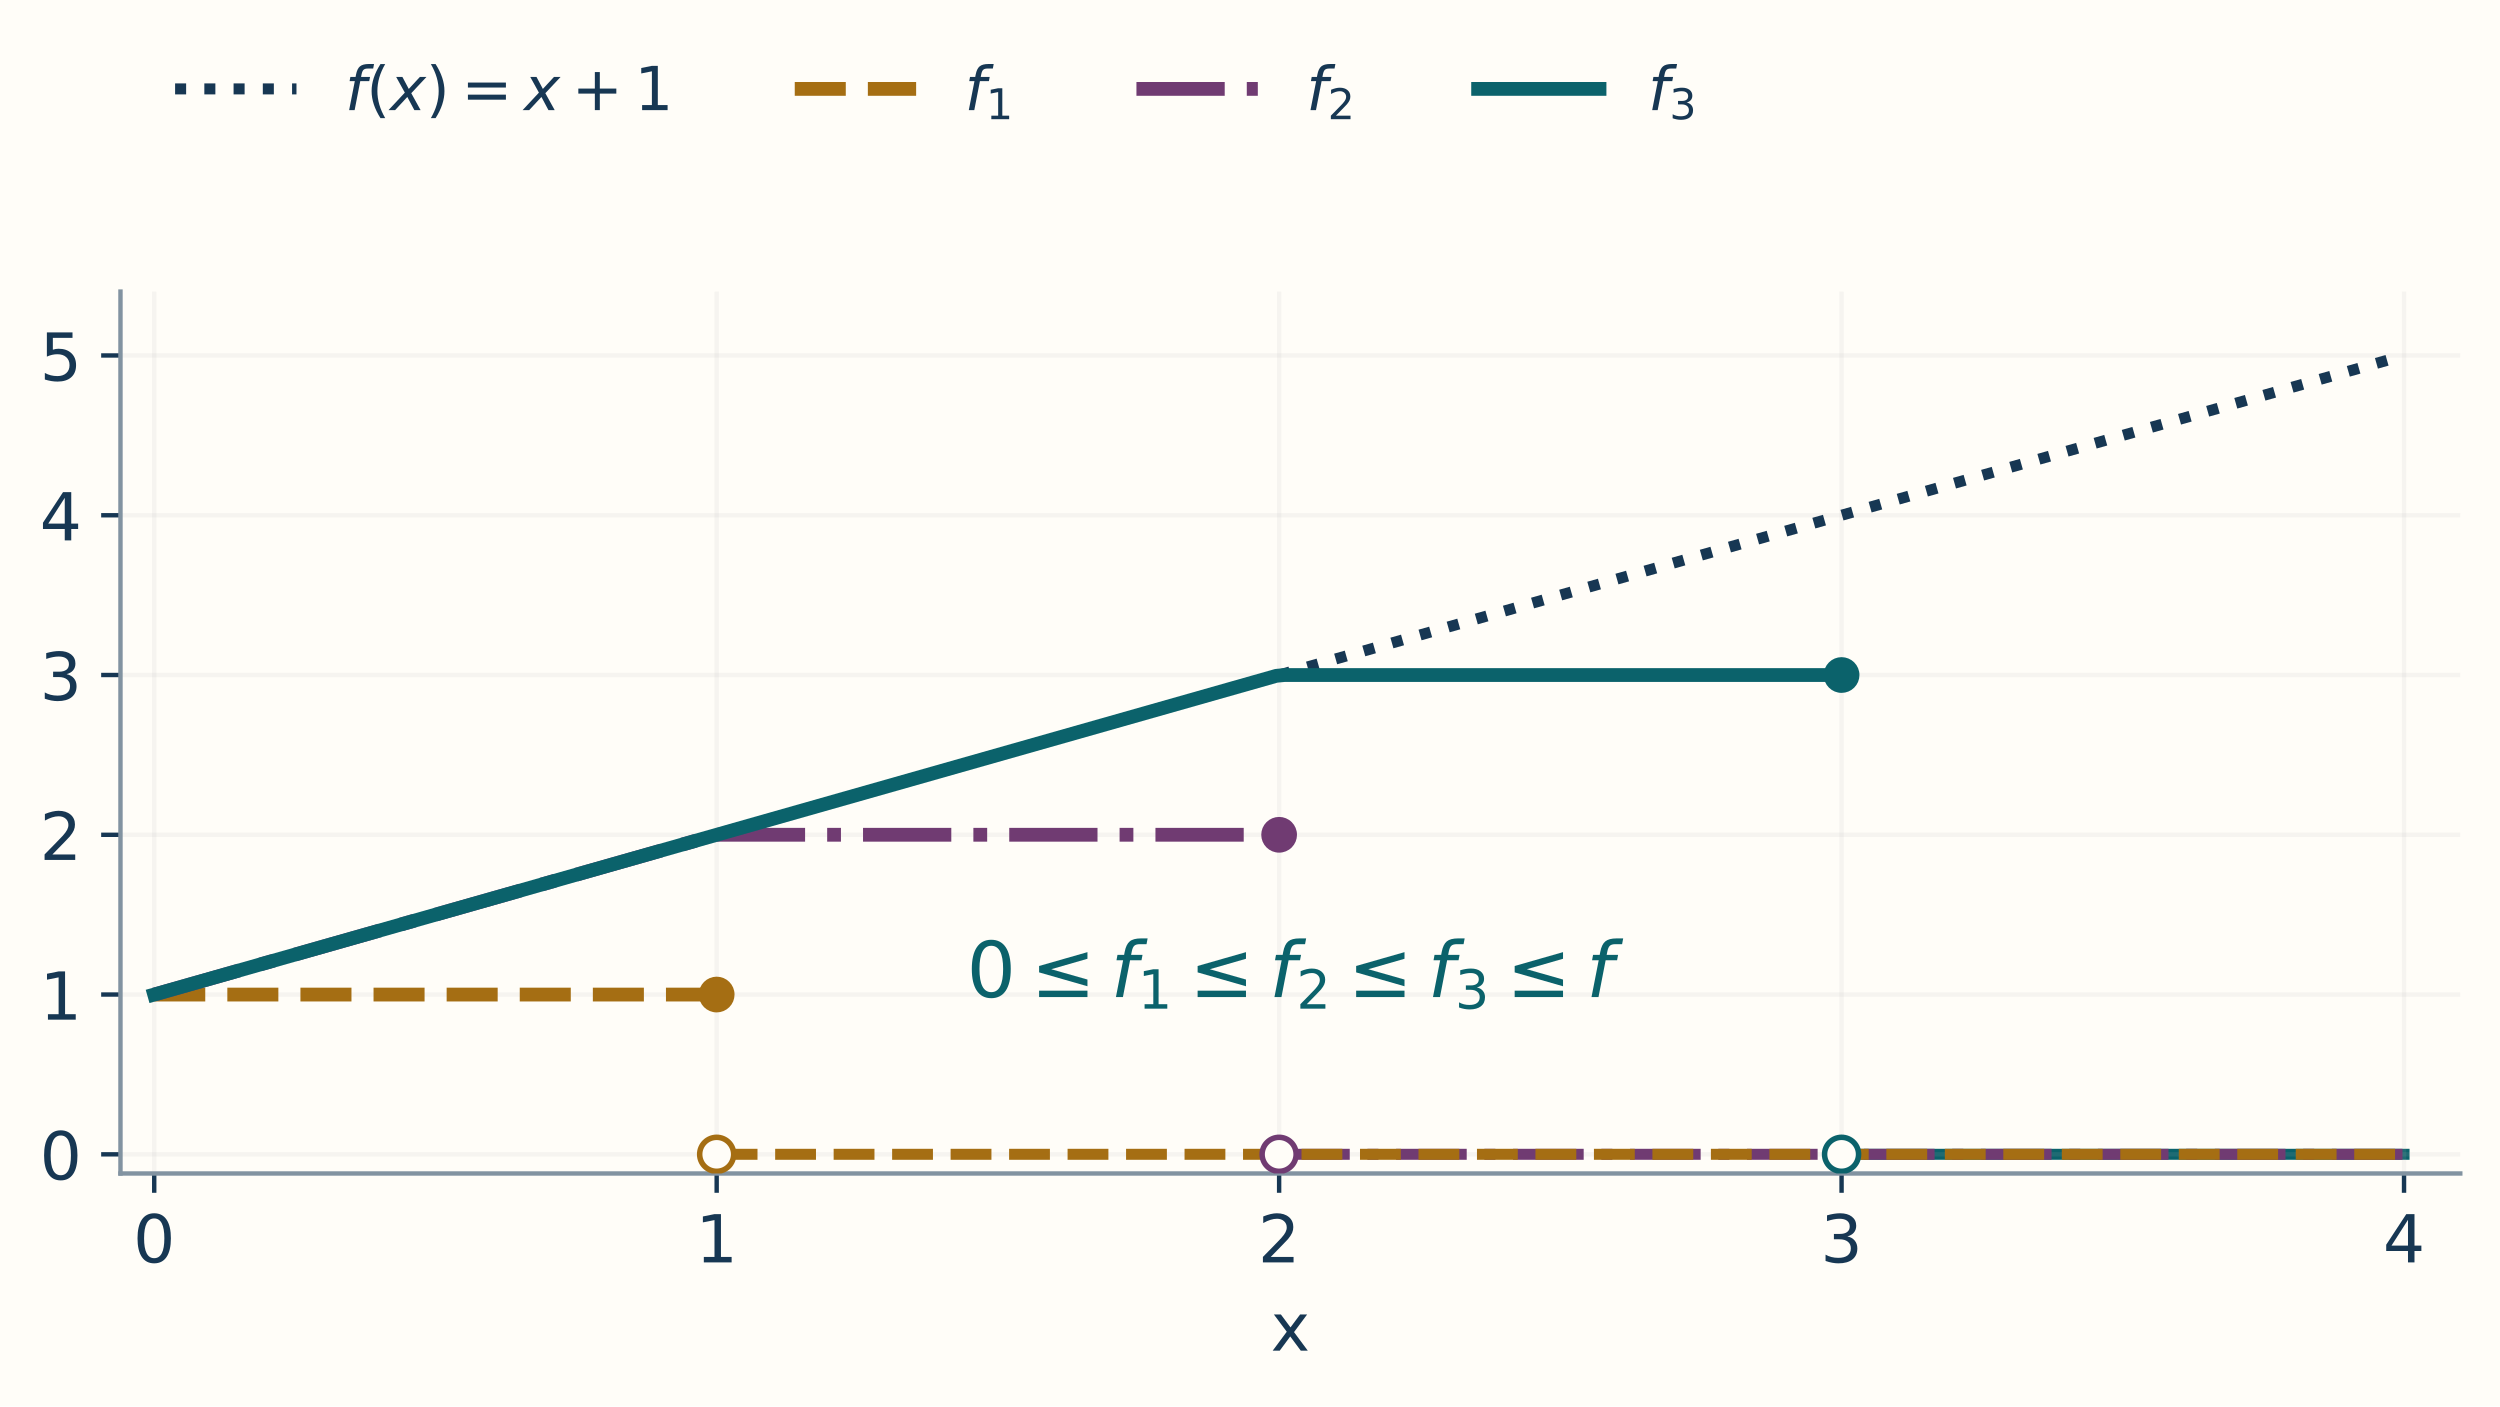
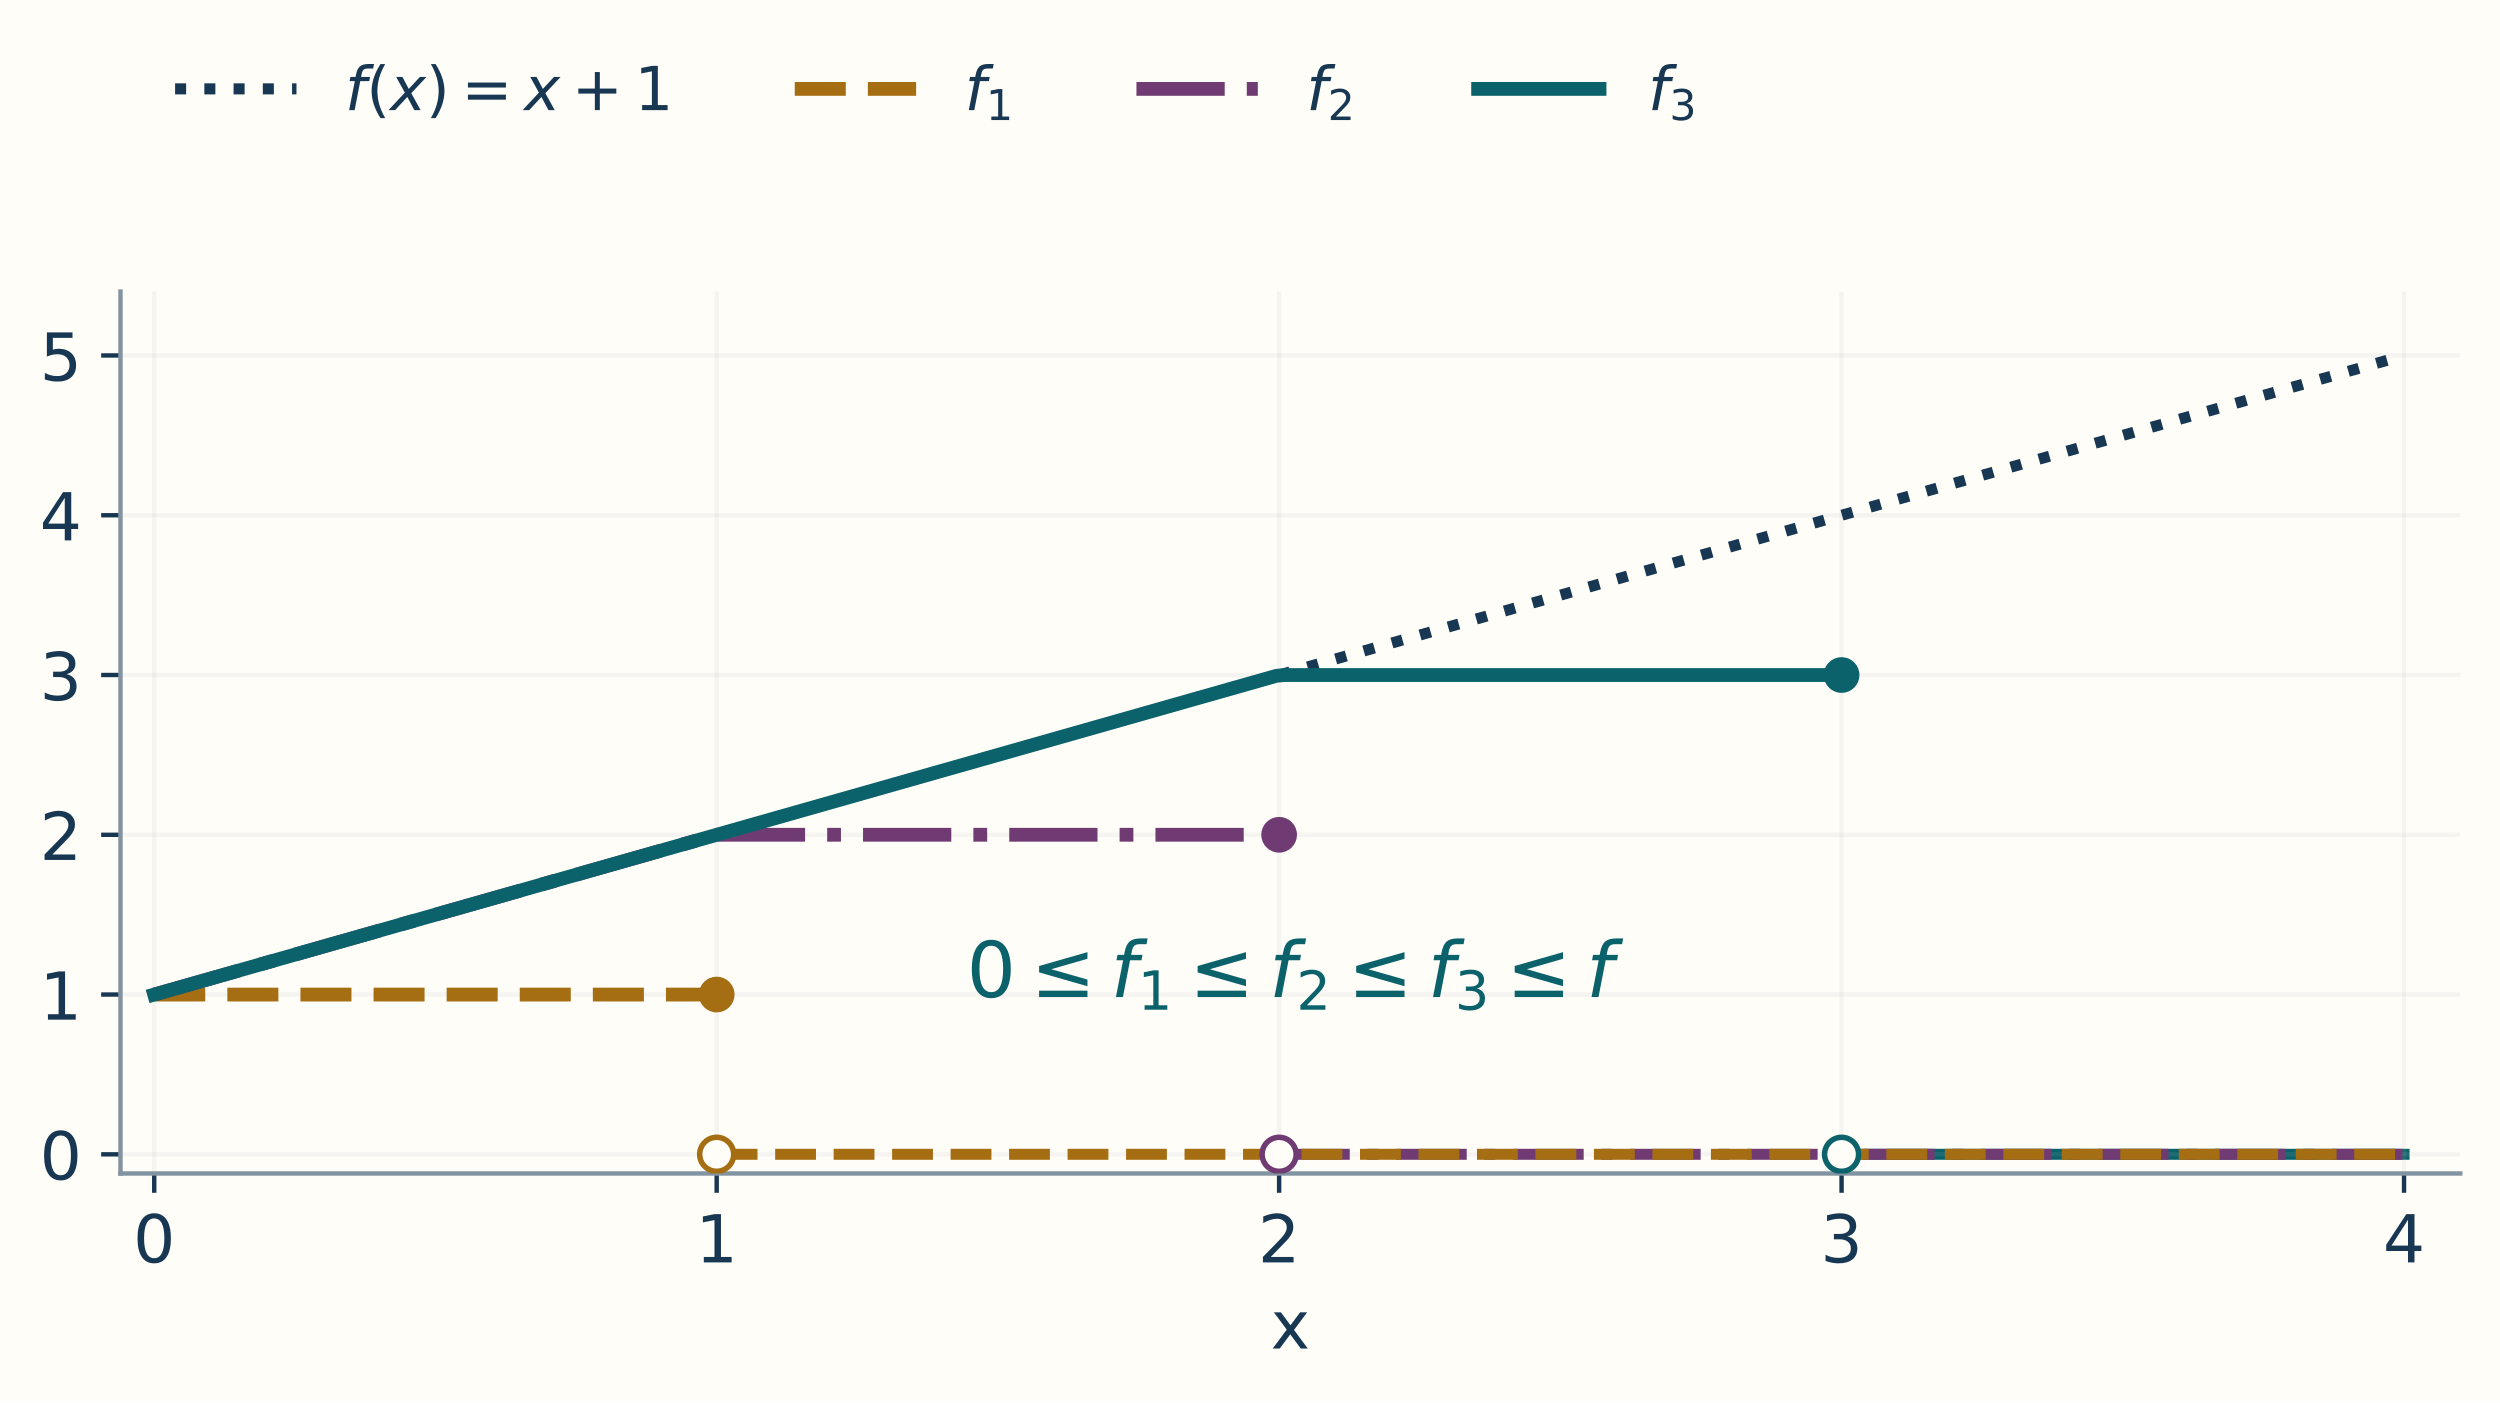
- <svg xmlns="http://www.w3.org/2000/svg" xmlns:xlink="http://www.w3.org/1999/xlink" width="453.115pt" height="254.889pt" viewBox="0 0 453.115 254.889" version="1.1">
+ <svg xmlns="http://www.w3.org/2000/svg" xmlns:xlink="http://www.w3.org/1999/xlink" height="254.116pt" version="1.1" viewBox="0 0 453.115 254.116" width="453.115pt">
  <defs>
-     <style type="text/css">*{stroke-linejoin: round; stroke-linecap: butt}</style>
+     <style type="text/css">*{stroke-linecap:butt;stroke-linejoin:round;}</style>
  </defs>
  <g id="figure_1">
    <g id="patch_1">
-       <path d="M 0 254.889  L 453.115 254.889  L 453.115 0  L 0 0  z " style="fill: #fffdf8" />
+       <path d="M 0 254.116  L 453.115 254.116  L 453.115 0  L 0 0  z " style="fill:#fffdf8;" />
    </g>
    <g id="axes_1">
      <g id="patch_2">
-         <path d="M 21.835 212.689  L 445.915 212.689  L 445.915 52.849  L 21.835 52.849  z " style="fill: #fffdf8" />
+         <path d="M 21.835 212.689  L 445.915 212.689  L 445.915 52.849  L 21.835 52.849  z " style="fill:#fffdf8;" />
      </g>
      <g id="line2d_1">
-         <path d="M 333.778 209.214  L 435.721 209.214  " clip-path="url(#p787992fc2f)" style="fill: none; stroke: #0b626b; stroke-width: 2; stroke-linecap: square" />
+         <path clip-path="url(#pbef653a0e1)" d="M 333.778 209.214  L 435.721 209.214  " style="fill:none;stroke:#0b626b;stroke-linecap:square;stroke-width:2;" />
      </g>
      <g id="matplotlib.axis_1">
        <g id="xtick_1">
          <g id="line2d_2">
-             <path d="M 27.952 212.689  L 27.952 52.849  " clip-path="url(#p787992fc2f)" style="fill: none; stroke: #b0b0b0; stroke-opacity: 0.12; stroke-width: 0.8; stroke-linecap: square" />
+             <path clip-path="url(#pbef653a0e1)" d="M 27.952 212.689  L 27.952 52.849  " style="fill:none;stroke:#b0b0b0;stroke-linecap:square;stroke-opacity:0.12;stroke-width:0.8;" />
          </g>
          <g id="line2d_3">
            <defs>
-               <path id="m22ae31ef34" d="M 0 0  L 0 3.5  " style="stroke: #173753; stroke-width: 0.8" />
+               <path d="M 0 0  L 0 3.5  " id="md03ead975f" style="stroke:#173753;stroke-width:0.8;" />
            </defs>
            <g>
-               <use xlink:href="#m22ae31ef34" x="27.952" y="212.689" style="fill: #173753; stroke: #173753; stroke-width: 0.8" />
+               <use style="fill:#173753;stroke:#173753;stroke-width:0.8;" x="27.952" xlink:href="#md03ead975f" y="212.689" />
            </g>
          </g>
          <g id="text_1">
-             <g style="fill: #173753" transform="translate(24.13404 228.806) scale(0.12 -0.12)">
-               <defs>
-                 <path id="DejaVuSans-13" d="M 2034 4250  Q 1547 4250 1301 3770  Q 1056 3291 1056 2328  Q 1056 1369 1301 889  Q 1547 409 2034 409  Q 2525 409 2770 889  Q 3016 1369 3016 2328  Q 3016 3291 2770 3770  Q 2525 4250 2034 4250  z M 2034 4750  Q 2819 4750 3233 4129  Q 3647 3509 3647 2328  Q 3647 1150 3233 529  Q 2819 -91 2034 -91  Q 1250 -91 836 529  Q 422 1150 422 2328  Q 422 3509 836 4129  Q 1250 4750 2034 4750  z " transform="scale(0.015625)" />
-               </defs>
-               <use xlink:href="#DejaVuSans-13" />
+             <g style="fill:#173753;" transform="translate(24.13404 228.8069)scale(0.12 -0.12)">
+               <defs>
+                 <path d="M 31.781 66.406  Q 24.172 66.406 20.328 58.906  Q 16.5 51.422 16.5 36.375  Q 16.5 21.391 20.328 13.891  Q 24.172 6.391 31.781 6.391  Q 39.453 6.391 43.281 13.891  Q 47.125 21.391 47.125 36.375  Q 47.125 51.422 43.281 58.906  Q 39.453 66.406 31.781 66.406  z M 31.781 74.219  Q 44.047 74.219 50.516 64.516  Q 56.984 54.828 56.984 36.375  Q 56.984 17.969 50.516 8.266  Q 44.047 -1.422 31.781 -1.422  Q 19.531 -1.422 13.062 8.266  Q 6.594 17.969 6.594 36.375  Q 6.594 54.828 13.062 64.516  Q 19.531 74.219 31.781 74.219  z " id="DejaVuSans-48" />
+               </defs>
+               <use xlink:href="#DejaVuSans-48" />
            </g>
          </g>
        </g>
        <g id="xtick_2">
          <g id="line2d_4">
-             <path d="M 129.894 212.689  L 129.894 52.849  " clip-path="url(#p787992fc2f)" style="fill: none; stroke: #b0b0b0; stroke-opacity: 0.12; stroke-width: 0.8; stroke-linecap: square" />
+             <path clip-path="url(#pbef653a0e1)" d="M 129.894 212.689  L 129.894 52.849  " style="fill:none;stroke:#b0b0b0;stroke-linecap:square;stroke-opacity:0.12;stroke-width:0.8;" />
          </g>
          <g id="line2d_5">
            <g>
-               <use xlink:href="#m22ae31ef34" x="129.894" y="212.689" style="fill: #173753; stroke: #173753; stroke-width: 0.8" />
+               <use style="fill:#173753;stroke:#173753;stroke-width:0.8;" x="129.894" xlink:href="#md03ead975f" y="212.689" />
            </g>
          </g>
          <g id="text_2">
-             <g style="fill: #173753" transform="translate(126.0763 228.806) scale(0.12 -0.12)">
-               <defs>
-                 <path id="DejaVuSans-14" d="M 794 531  L 1825 531  L 1825 4091  L 703 3866  L 703 4441  L 1819 4666  L 2450 4666  L 2450 531  L 3481 531  L 3481 0  L 794 0  L 794 531  z " transform="scale(0.015625)" />
-               </defs>
-               <use xlink:href="#DejaVuSans-14" />
+             <g style="fill:#173753;" transform="translate(126.0763 228.8069)scale(0.12 -0.12)">
+               <defs>
+                 <path d="M 12.406 8.297  L 28.516 8.297  L 28.516 63.922  L 10.984 60.406  L 10.984 69.391  L 28.422 72.906  L 38.281 72.906  L 38.281 8.297  L 54.391 8.297  L 54.391 0  L 12.406 0  z " id="DejaVuSans-49" />
+               </defs>
+               <use xlink:href="#DejaVuSans-49" />
            </g>
          </g>
        </g>
        <g id="xtick_3">
          <g id="line2d_6">
-             <path d="M 231.836 212.689  L 231.836 52.849  " clip-path="url(#p787992fc2f)" style="fill: none; stroke: #b0b0b0; stroke-opacity: 0.12; stroke-width: 0.8; stroke-linecap: square" />
+             <path clip-path="url(#pbef653a0e1)" d="M 231.836 212.689  L 231.836 52.849  " style="fill:none;stroke:#b0b0b0;stroke-linecap:square;stroke-opacity:0.12;stroke-width:0.8;" />
          </g>
          <g id="line2d_7">
            <g>
-               <use xlink:href="#m22ae31ef34" x="231.836" y="212.689" style="fill: #173753; stroke: #173753; stroke-width: 0.8" />
+               <use style="fill:#173753;stroke:#173753;stroke-width:0.8;" x="231.836" xlink:href="#md03ead975f" y="212.689" />
            </g>
          </g>
          <g id="text_3">
-             <g style="fill: #173753" transform="translate(228.0187 228.806) scale(0.12 -0.12)">
-               <defs>
-                 <path id="DejaVuSans-15" d="M 1228 531  L 3431 531  L 3431 0  L 469 0  L 469 531  Q 828 903 1448 1529  Q 2069 2156 2228 2338  Q 2531 2678 2651 2914  Q 2772 3150 2772 3378  Q 2772 3750 2511 3984  Q 2250 4219 1831 4219  Q 1534 4219 1204 4116  Q 875 4013 500 3803  L 500 4441  Q 881 4594 1212 4672  Q 1544 4750 1819 4750  Q 2544 4750 2975 4387  Q 3406 4025 3406 3419  Q 3406 3131 3298 2873  Q 3191 2616 2906 2266  Q 2828 2175 2409 1742  Q 1991 1309 1228 531  z " transform="scale(0.015625)" />
-               </defs>
-               <use xlink:href="#DejaVuSans-15" />
+             <g style="fill:#173753;" transform="translate(228.0187 228.8069)scale(0.12 -0.12)">
+               <defs>
+                 <path d="M 19.188 8.297  L 53.609 8.297  L 53.609 0  L 7.328 0  L 7.328 8.297  Q 12.938 14.109 22.625 23.891  Q 32.328 33.688 34.812 36.531  Q 39.547 41.844 41.422 45.531  Q 43.312 49.219 43.312 52.781  Q 43.312 58.594 39.234 62.25  Q 35.156 65.922 28.609 65.922  Q 23.969 65.922 18.812 64.312  Q 13.672 62.703 7.812 59.422  L 7.812 69.391  Q 13.766 71.781 18.938 73  Q 24.125 74.219 28.422 74.219  Q 39.75 74.219 46.484 68.547  Q 53.219 62.891 53.219 53.422  Q 53.219 48.922 51.531 44.891  Q 49.859 40.875 45.406 35.406  Q 44.188 33.984 37.641 27.219  Q 31.109 20.453 19.188 8.297  z " id="DejaVuSans-50" />
+               </defs>
+               <use xlink:href="#DejaVuSans-50" />
            </g>
          </g>
        </g>
        <g id="xtick_4">
          <g id="line2d_8">
-             <path d="M 333.778 212.689  L 333.778 52.849  " clip-path="url(#p787992fc2f)" style="fill: none; stroke: #b0b0b0; stroke-opacity: 0.12; stroke-width: 0.8; stroke-linecap: square" />
+             <path clip-path="url(#pbef653a0e1)" d="M 333.778 212.689  L 333.778 52.849  " style="fill:none;stroke:#b0b0b0;stroke-linecap:square;stroke-opacity:0.12;stroke-width:0.8;" />
          </g>
          <g id="line2d_9">
            <g>
-               <use xlink:href="#m22ae31ef34" x="333.778" y="212.689" style="fill: #173753; stroke: #173753; stroke-width: 0.8" />
+               <use style="fill:#173753;stroke:#173753;stroke-width:0.8;" x="333.778" xlink:href="#md03ead975f" y="212.689" />
            </g>
          </g>
          <g id="text_4">
-             <g style="fill: #173753" transform="translate(329.961 228.806) scale(0.12 -0.12)">
-               <defs>
-                 <path id="DejaVuSans-16" d="M 2597 2516  Q 3050 2419 3304 2112  Q 3559 1806 3559 1356  Q 3559 666 3084 287  Q 2609 -91 1734 -91  Q 1441 -91 1130 -33  Q 819 25 488 141  L 488 750  Q 750 597 1062 519  Q 1375 441 1716 441  Q 2309 441 2620 675  Q 2931 909 2931 1356  Q 2931 1769 2642 2001  Q 2353 2234 1838 2234  L 1294 2234  L 1294 2753  L 1863 2753  Q 2328 2753 2575 2939  Q 2822 3125 2822 3475  Q 2822 3834 2567 4026  Q 2313 4219 1838 4219  Q 1578 4219 1281 4162  Q 984 4106 628 3988  L 628 4550  Q 988 4650 1302 4700  Q 1616 4750 1894 4750  Q 2613 4750 3031 4423  Q 3450 4097 3450 3541  Q 3450 3153 3228 2886  Q 3006 2619 2597 2516  z " transform="scale(0.015625)" />
-               </defs>
-               <use xlink:href="#DejaVuSans-16" />
+             <g style="fill:#173753;" transform="translate(329.961 228.8069)scale(0.12 -0.12)">
+               <defs>
+                 <path d="M 40.578 39.312  Q 47.656 37.797 51.625 33  Q 55.609 28.219 55.609 21.188  Q 55.609 10.406 48.188 4.484  Q 40.766 -1.422 27.094 -1.422  Q 22.516 -1.422 17.656 -0.516  Q 12.797 0.391 7.625 2.203  L 7.625 11.719  Q 11.719 9.328 16.594 8.109  Q 21.484 6.891 26.812 6.891  Q 36.078 6.891 40.938 10.547  Q 45.797 14.203 45.797 21.188  Q 45.797 27.641 41.281 31.266  Q 36.766 34.906 28.719 34.906  L 20.219 34.906  L 20.219 43.016  L 29.109 43.016  Q 36.375 43.016 40.234 45.922  Q 44.094 48.828 44.094 54.297  Q 44.094 59.906 40.109 62.906  Q 36.141 65.922 28.719 65.922  Q 24.656 65.922 20.016 65.031  Q 15.375 64.156 9.812 62.312  L 9.812 71.094  Q 15.438 72.656 20.344 73.438  Q 25.25 74.219 29.594 74.219  Q 40.828 74.219 47.359 69.109  Q 53.906 64.016 53.906 55.328  Q 53.906 49.266 50.438 45.094  Q 46.969 40.922 40.578 39.312  z " id="DejaVuSans-51" />
+               </defs>
+               <use xlink:href="#DejaVuSans-51" />
            </g>
          </g>
        </g>
        <g id="xtick_5">
          <g id="line2d_10">
-             <path d="M 435.721 212.689  L 435.721 52.849  " clip-path="url(#p787992fc2f)" style="fill: none; stroke: #b0b0b0; stroke-opacity: 0.12; stroke-width: 0.8; stroke-linecap: square" />
+             <path clip-path="url(#pbef653a0e1)" d="M 435.721 212.689  L 435.721 52.849  " style="fill:none;stroke:#b0b0b0;stroke-linecap:square;stroke-opacity:0.12;stroke-width:0.8;" />
          </g>
          <g id="line2d_11">
            <g>
-               <use xlink:href="#m22ae31ef34" x="435.721" y="212.689" style="fill: #173753; stroke: #173753; stroke-width: 0.8" />
+               <use style="fill:#173753;stroke:#173753;stroke-width:0.8;" x="435.721" xlink:href="#md03ead975f" y="212.689" />
            </g>
          </g>
          <g id="text_5">
-             <g style="fill: #173753" transform="translate(431.9033 228.806) scale(0.12 -0.12)">
-               <defs>
-                 <path id="DejaVuSans-17" d="M 2419 4116  L 825 1625  L 2419 1625  L 2419 4116  z M 2253 4666  L 3047 4666  L 3047 1625  L 3713 1625  L 3713 1100  L 3047 1100  L 3047 0  L 2419 0  L 2419 1100  L 313 1100  L 313 1709  L 2253 4666  z " transform="scale(0.015625)" />
-               </defs>
-               <use xlink:href="#DejaVuSans-17" />
+             <g style="fill:#173753;" transform="translate(431.9033 228.8069)scale(0.12 -0.12)">
+               <defs>
+                 <path d="M 37.797 64.312  L 12.891 25.391  L 37.797 25.391  z M 35.203 72.906  L 47.609 72.906  L 47.609 25.391  L 58.016 25.391  L 58.016 17.188  L 47.609 17.188  L 47.609 0  L 37.797 0  L 37.797 17.188  L 4.891 17.188  L 4.891 26.703  z " id="DejaVuSans-52" />
+               </defs>
+               <use xlink:href="#DejaVuSans-52" />
            </g>
          </g>
        </g>
        <g id="text_6">
-           <g style="fill: #173753" transform="translate(230.3237 244.806) scale(0.12 -0.12)">
+           <g style="fill:#173753;" transform="translate(230.3237 244.4207)scale(0.12 -0.12)">
            <defs>
-               <path id="DejaVuSans-5b" d="M 3513 3500  L 2247 1797  L 3578 0  L 2900 0  L 1881 1375  L 863 0  L 184 0  L 1544 1831  L 300 3500  L 978 3500  L 1906 2253  L 2834 3500  L 3513 3500  z " transform="scale(0.015625)" />
+               <path d="M 54.891 54.688  L 35.109 28.078  L 55.906 0  L 45.312 0  L 29.391 21.484  L 13.484 0  L 2.875 0  L 24.125 28.609  L 4.688 54.688  L 15.281 54.688  L 29.781 35.203  L 44.281 54.688  z " id="DejaVuSans-120" />
            </defs>
-             <use xlink:href="#DejaVuSans-5b" />
+             <use xlink:href="#DejaVuSans-120" />
          </g>
        </g>
      </g>
      <g id="matplotlib.axis_2">
        <g id="ytick_1">
          <g id="line2d_12">
-             <path d="M 21.835 209.214  L 445.915 209.214  " clip-path="url(#p787992fc2f)" style="fill: none; stroke: #b0b0b0; stroke-opacity: 0.12; stroke-width: 0.8; stroke-linecap: square" />
+             <path clip-path="url(#pbef653a0e1)" d="M 21.835 209.214  L 445.915 209.214  " style="fill:none;stroke:#b0b0b0;stroke-linecap:square;stroke-opacity:0.12;stroke-width:0.8;" />
          </g>
          <g id="line2d_13">
            <defs>
-               <path id="m31e6f2434d" d="M 0 0  L -3.5 0  " style="stroke: #173753; stroke-width: 0.8" />
+               <path d="M 0 0  L -3.5 0  " id="m2aa7deeb99" style="stroke:#173753;stroke-width:0.8;" />
            </defs>
            <g>
-               <use xlink:href="#m31e6f2434d" x="21.835" y="209.214" style="fill: #173753; stroke: #173753; stroke-width: 0.8" />
+               <use style="fill:#173753;stroke:#173753;stroke-width:0.8;" x="21.835" xlink:href="#m2aa7deeb99" y="209.214" />
            </g>
          </g>
          <g id="text_7">
-             <g style="fill: #173753" transform="translate(7.2 213.7726) scale(0.12 -0.12)">
-               <use xlink:href="#DejaVuSans-13" />
+             <g style="fill:#173753;" transform="translate(7.2 213.7731)scale(0.12 -0.12)">
+               <use xlink:href="#DejaVuSans-48" />
            </g>
          </g>
        </g>
        <g id="ytick_2">
          <g id="line2d_14">
-             <path d="M 21.835 180.257  L 445.915 180.257  " clip-path="url(#p787992fc2f)" style="fill: none; stroke: #b0b0b0; stroke-opacity: 0.12; stroke-width: 0.8; stroke-linecap: square" />
+             <path clip-path="url(#pbef653a0e1)" d="M 21.835 180.257  L 445.915 180.257  " style="fill:none;stroke:#b0b0b0;stroke-linecap:square;stroke-opacity:0.12;stroke-width:0.8;" />
          </g>
          <g id="line2d_15">
            <g>
-               <use xlink:href="#m31e6f2434d" x="21.835" y="180.257" style="fill: #173753; stroke: #173753; stroke-width: 0.8" />
+               <use style="fill:#173753;stroke:#173753;stroke-width:0.8;" x="21.835" xlink:href="#m2aa7deeb99" y="180.257" />
            </g>
          </g>
          <g id="text_8">
-             <g style="fill: #173753" transform="translate(7.2 184.8161) scale(0.12 -0.12)">
-               <use xlink:href="#DejaVuSans-14" />
+             <g style="fill:#173753;" transform="translate(7.2 184.8166)scale(0.12 -0.12)">
+               <use xlink:href="#DejaVuSans-49" />
            </g>
          </g>
        </g>
        <g id="ytick_3">
          <g id="line2d_16">
-             <path d="M 21.835 151.301  L 445.915 151.301  " clip-path="url(#p787992fc2f)" style="fill: none; stroke: #b0b0b0; stroke-opacity: 0.12; stroke-width: 0.8; stroke-linecap: square" />
+             <path clip-path="url(#pbef653a0e1)" d="M 21.835 151.301  L 445.915 151.301  " style="fill:none;stroke:#b0b0b0;stroke-linecap:square;stroke-opacity:0.12;stroke-width:0.8;" />
          </g>
          <g id="line2d_17">
            <g>
-               <use xlink:href="#m31e6f2434d" x="21.835" y="151.301" style="fill: #173753; stroke: #173753; stroke-width: 0.8" />
+               <use style="fill:#173753;stroke:#173753;stroke-width:0.8;" x="21.835" xlink:href="#m2aa7deeb99" y="151.301" />
            </g>
          </g>
          <g id="text_9">
-             <g style="fill: #173753" transform="translate(7.2 155.8596) scale(0.12 -0.12)">
-               <use xlink:href="#DejaVuSans-15" />
+             <g style="fill:#173753;" transform="translate(7.2 155.86)scale(0.12 -0.12)">
+               <use xlink:href="#DejaVuSans-50" />
            </g>
          </g>
        </g>
        <g id="ytick_4">
          <g id="line2d_18">
-             <path d="M 21.835 122.344  L 445.915 122.344  " clip-path="url(#p787992fc2f)" style="fill: none; stroke: #b0b0b0; stroke-opacity: 0.12; stroke-width: 0.8; stroke-linecap: square" />
+             <path clip-path="url(#pbef653a0e1)" d="M 21.835 122.344  L 445.915 122.344  " style="fill:none;stroke:#b0b0b0;stroke-linecap:square;stroke-opacity:0.12;stroke-width:0.8;" />
          </g>
          <g id="line2d_19">
            <g>
-               <use xlink:href="#m31e6f2434d" x="21.835" y="122.344" style="fill: #173753; stroke: #173753; stroke-width: 0.8" />
+               <use style="fill:#173753;stroke:#173753;stroke-width:0.8;" x="21.835" xlink:href="#m2aa7deeb99" y="122.344" />
            </g>
          </g>
          <g id="text_10">
-             <g style="fill: #173753" transform="translate(7.2 126.903) scale(0.12 -0.12)">
-               <use xlink:href="#DejaVuSans-16" />
+             <g style="fill:#173753;" transform="translate(7.2 126.9035)scale(0.12 -0.12)">
+               <use xlink:href="#DejaVuSans-51" />
            </g>
          </g>
        </g>
        <g id="ytick_5">
          <g id="line2d_20">
-             <path d="M 21.835 93.388  L 445.915 93.388  " clip-path="url(#p787992fc2f)" style="fill: none; stroke: #b0b0b0; stroke-opacity: 0.12; stroke-width: 0.8; stroke-linecap: square" />
+             <path clip-path="url(#pbef653a0e1)" d="M 21.835 93.388  L 445.915 93.388  " style="fill:none;stroke:#b0b0b0;stroke-linecap:square;stroke-opacity:0.12;stroke-width:0.8;" />
          </g>
          <g id="line2d_21">
            <g>
-               <use xlink:href="#m31e6f2434d" x="21.835" y="93.388" style="fill: #173753; stroke: #173753; stroke-width: 0.8" />
+               <use style="fill:#173753;stroke:#173753;stroke-width:0.8;" x="21.835" xlink:href="#m2aa7deeb99" y="93.388" />
            </g>
          </g>
          <g id="text_11">
-             <g style="fill: #173753" transform="translate(7.2 97.94652) scale(0.12 -0.12)">
-               <use xlink:href="#DejaVuSans-17" />
+             <g style="fill:#173753;" transform="translate(7.2 97.94699)scale(0.12 -0.12)">
+               <use xlink:href="#DejaVuSans-52" />
            </g>
          </g>
        </g>
        <g id="ytick_6">
          <g id="line2d_22">
-             <path d="M 21.835 64.431  L 445.915 64.431  " clip-path="url(#p787992fc2f)" style="fill: none; stroke: #b0b0b0; stroke-opacity: 0.12; stroke-width: 0.8; stroke-linecap: square" />
+             <path clip-path="url(#pbef653a0e1)" d="M 21.835 64.431  L 445.915 64.431  " style="fill:none;stroke:#b0b0b0;stroke-linecap:square;stroke-opacity:0.12;stroke-width:0.8;" />
          </g>
          <g id="line2d_23">
            <g>
-               <use xlink:href="#m31e6f2434d" x="21.835" y="64.431" style="fill: #173753; stroke: #173753; stroke-width: 0.8" />
+               <use style="fill:#173753;stroke:#173753;stroke-width:0.8;" x="21.835" xlink:href="#m2aa7deeb99" y="64.431" />
            </g>
          </g>
          <g id="text_12">
-             <g style="fill: #173753" transform="translate(7.2 68.99) scale(0.12 -0.12)">
-               <defs>
-                 <path id="DejaVuSans-18" d="M 691 4666  L 3169 4666  L 3169 4134  L 1269 4134  L 1269 2991  Q 1406 3038 1543 3061  Q 1681 3084 1819 3084  Q 2600 3084 3056 2656  Q 3513 2228 3513 1497  Q 3513 744 3044 326  Q 2575 -91 1722 -91  Q 1428 -91 1123 -41  Q 819 9 494 109  L 494 744  Q 775 591 1075 516  Q 1375 441 1709 441  Q 2250 441 2565 725  Q 2881 1009 2881 1497  Q 2881 1984 2565 2268  Q 2250 2553 1709 2553  Q 1456 2553 1204 2497  Q 953 2441 691 2322  L 691 4666  z " transform="scale(0.015625)" />
-               </defs>
-               <use xlink:href="#DejaVuSans-18" />
+             <g style="fill:#173753;" transform="translate(7.2 68.99047)scale(0.12 -0.12)">
+               <defs>
+                 <path d="M 10.797 72.906  L 49.516 72.906  L 49.516 64.594  L 19.828 64.594  L 19.828 46.734  Q 21.969 47.469 24.109 47.828  Q 26.266 48.188 28.422 48.188  Q 40.625 48.188 47.75 41.5  Q 54.891 34.812 54.891 23.391  Q 54.891 11.625 47.562 5.094  Q 40.234 -1.422 26.906 -1.422  Q 22.312 -1.422 17.547 -0.641  Q 12.797 0.141 7.719 1.703  L 7.719 11.625  Q 12.109 9.234 16.797 8.062  Q 21.484 6.891 26.703 6.891  Q 35.156 6.891 40.078 11.328  Q 45.016 15.766 45.016 23.391  Q 45.016 31 40.078 35.438  Q 35.156 39.891 26.703 39.891  Q 22.75 39.891 18.812 39.016  Q 14.891 38.141 10.797 36.281  z " id="DejaVuSans-53" />
+               </defs>
+               <use xlink:href="#DejaVuSans-53" />
            </g>
          </g>
        </g>
      </g>
      <g id="line2d_24">
-         <path d="M 27.952 180.257  L 435.721 64.431  L 435.721 64.431  " clip-path="url(#p787992fc2f)" style="fill: none; stroke-dasharray: 2,3.3; stroke-dashoffset: 0; stroke: #173753; stroke-width: 2" />
+         <path clip-path="url(#pbef653a0e1)" d="M 27.952 180.257  L 435.721 64.431  L 435.721 64.431  " style="fill:none;stroke:#173753;stroke-dasharray:2,3.3;stroke-dashoffset:0;stroke-width:2;" />
      </g>
      <g id="line2d_25">
-         <path d="M 27.952 180.257  L 129.894 180.257  L 129.894 180.257  " clip-path="url(#p787992fc2f)" style="fill: none; stroke-dasharray: 9.25,4; stroke-dashoffset: 0; stroke: #a56e13; stroke-width: 2.5" />
+         <path clip-path="url(#pbef653a0e1)" d="M 27.952 180.257  L 129.894 180.257  L 129.894 180.257  " style="fill:none;stroke:#a56e13;stroke-dasharray:9.25,4;stroke-dashoffset:0;stroke-width:2.5;" />
      </g>
      <g id="line2d_26">
-         <path d="M 27.952 180.257  L 129.894 151.301  L 231.836 151.301  L 231.836 151.301  " clip-path="url(#p787992fc2f)" style="fill: none; stroke-dasharray: 16,4,2.5,4; stroke-dashoffset: 0; stroke: #703b72; stroke-width: 2.5" />
+         <path clip-path="url(#pbef653a0e1)" d="M 27.952 180.257  L 129.894 151.301  L 231.836 151.301  L 231.836 151.301  " style="fill:none;stroke:#703b72;stroke-dasharray:16,4,2.5,4;stroke-dashoffset:0;stroke-width:2.5;" />
      </g>
      <g id="line2d_27">
-         <path d="M 231.836 209.214  L 435.721 209.214  " clip-path="url(#p787992fc2f)" style="fill: none; stroke-dasharray: 12.8,3.2,2,3.2; stroke-dashoffset: 0; stroke: #703b72; stroke-width: 2" />
+         <path clip-path="url(#pbef653a0e1)" d="M 231.836 209.214  L 435.721 209.214  " style="fill:none;stroke:#703b72;stroke-dasharray:12.8,3.2,2,3.2;stroke-dashoffset:0;stroke-width:2;" />
      </g>
      <g id="line2d_28">
-         <path d="M 27.952 180.257  L 231.326 122.489  L 232.856 122.344  L 333.778 122.344  L 333.778 122.344  " clip-path="url(#p787992fc2f)" style="fill: none; stroke: #0b626b; stroke-width: 2.5; stroke-linecap: square" />
+         <path clip-path="url(#pbef653a0e1)" d="M 27.952 180.257  L 231.326 122.489  L 232.856 122.344  L 333.778 122.344  L 333.778 122.344  " style="fill:none;stroke:#0b626b;stroke-linecap:square;stroke-width:2.5;" />
      </g>
      <g id="patch_3">
-         <path d="M 21.835 212.689  L 21.835 52.849  " style="fill: none; stroke: #8293a1; stroke-width: 0.8; stroke-linejoin: miter; stroke-linecap: square" />
+         <path d="M 21.835 212.689  L 21.835 52.849  " style="fill:none;stroke:#8293a1;stroke-linecap:square;stroke-linejoin:miter;stroke-width:0.8;" />
      </g>
      <g id="patch_4">
-         <path d="M 21.835 212.689  L 445.915 212.689  " style="fill: none; stroke: #8293a1; stroke-width: 0.8; stroke-linejoin: miter; stroke-linecap: square" />
+         <path d="M 21.835 212.689  L 445.915 212.689  " style="fill:none;stroke:#8293a1;stroke-linecap:square;stroke-linejoin:miter;stroke-width:0.8;" />
      </g>
      <g id="line2d_29">
-         <path d="M 129.894 209.214  L 435.721 209.214  " clip-path="url(#p787992fc2f)" style="fill: none; stroke-dasharray: 7.4,3.2; stroke-dashoffset: 0; stroke: #a56e13; stroke-width: 2" />
+         <path clip-path="url(#pbef653a0e1)" d="M 129.894 209.214  L 435.721 209.214  " style="fill:none;stroke:#a56e13;stroke-dasharray:7.4,3.2;stroke-dashoffset:0;stroke-width:2;" />
      </g>
      <g id="text_13">
-         <g style="fill: #0b626b" transform="translate(175.215 180.7208) scale(0.14 -0.14)">
+         <g style="fill:#0b626b;" transform="translate(175.215 180.7208)scale(0.14 -0.14)">
          <defs>
-             <path id="DejaVuSans-cee" d="M 4684 3175  L 1684 2309  L 4684 1453  L 4684 897  L 678 2047  L 678 2578  L 4684 3725  L 4684 3175  z M 678 531  L 4684 531  L 4684 0  L 678 0  L 678 531  z " transform="scale(0.015625)" />
-             <path id="DejaVuSans-Oblique-49" d="M 3059 4863  L 2969 4384  L 2419 4384  Q 2106 4384 1964 4261  Q 1822 4138 1753 3809  L 1691 3500  L 2638 3500  L 2553 3053  L 1606 3053  L 1013 0  L 434 0  L 1031 3053  L 481 3053  L 563 3500  L 1113 3500  L 1159 3744  Q 1278 4363 1576 4613  Q 1875 4863 2516 4863  L 3059 4863  z " transform="scale(0.015625)" />
+             <path d="M 73.188 49.609  L 26.312 36.078  L 73.188 22.703  L 73.188 14.016  L 10.594 31.984  L 10.594 40.281  L 73.188 58.203  z M 10.594 8.297  L 73.188 8.297  L 73.188 0  L 10.594 0  z " id="DejaVuSans-8804" />
+             <path d="M 47.797 75.984  L 46.391 68.5  L 37.797 68.5  Q 32.906 68.5 30.688 66.578  Q 28.469 64.656 27.391 59.516  L 26.422 54.688  L 41.219 54.688  L 39.891 47.703  L 25.094 47.703  L 15.828 0  L 6.781 0  L 16.109 47.703  L 7.516 47.703  L 8.797 54.688  L 17.391 54.688  L 18.109 58.5  Q 19.969 68.172 24.625 72.078  Q 29.297 75.984 39.312 75.984  z " id="DejaVuSans-Oblique-102" />
          </defs>
-           <use xlink:href="#DejaVuSans-13" transform="translate(0 0.015625)" />
-           <use xlink:href="#DejaVuSans-cee" transform="translate(83.10547 0.015625)" />
-           <use xlink:href="#DejaVuSans-Oblique-49" transform="translate(186.377 0.015625)" />
-           <use xlink:href="#DejaVuSans-14" transform="translate(221.582 -14.98433) scale(0.7)" />
-           <use xlink:href="#DejaVuSans-cee" transform="translate(288.335 0.015625)" />
-           <use xlink:href="#DejaVuSans-Oblique-49" transform="translate(391.6064 0.015625)" />
-           <use xlink:href="#DejaVuSans-15" transform="translate(426.8115 -14.98433) scale(0.7)" />
-           <use xlink:href="#DejaVuSans-cee" transform="translate(493.5645 0.015625)" />
-           <use xlink:href="#DejaVuSans-Oblique-49" transform="translate(596.8359 0.015625)" />
-           <use xlink:href="#DejaVuSans-16" transform="translate(632.041 -14.98433) scale(0.7)" />
-           <use xlink:href="#DejaVuSans-cee" transform="translate(698.7939 0.015625)" />
-           <use xlink:href="#DejaVuSans-Oblique-49" transform="translate(802.0654 0.015625)" />
+           <use transform="translate(0 0.015625)" xlink:href="#DejaVuSans-48" />
+           <use transform="translate(83.10547 0.015625)" xlink:href="#DejaVuSans-8804" />
+           <use transform="translate(186.377 0.015625)" xlink:href="#DejaVuSans-Oblique-102" />
+           <use transform="translate(221.582 -16.39062)scale(0.7)" xlink:href="#DejaVuSans-49" />
+           <use transform="translate(288.335 0.015625)" xlink:href="#DejaVuSans-8804" />
+           <use transform="translate(391.6064 0.015625)" xlink:href="#DejaVuSans-Oblique-102" />
+           <use transform="translate(426.8115 -16.39062)scale(0.7)" xlink:href="#DejaVuSans-50" />
+           <use transform="translate(493.5645 0.015625)" xlink:href="#DejaVuSans-8804" />
+           <use transform="translate(596.8359 0.015625)" xlink:href="#DejaVuSans-Oblique-102" />
+           <use transform="translate(632.041 -16.39062)scale(0.7)" xlink:href="#DejaVuSans-51" />
+           <use transform="translate(698.7939 0.015625)" xlink:href="#DejaVuSans-8804" />
+           <use transform="translate(802.0654 0.015625)" xlink:href="#DejaVuSans-Oblique-102" />
        </g>
      </g>
      <g id="PathCollection_1">
        <defs>
-           <path id="m6c9f7406f2" d="M 0 2.739  C 0.726 2.739 1.423 2.45 1.936 1.936  C 2.45 1.423 2.739 0.726 2.739 0  C 2.739 -0.726 2.45 -1.423 1.936 -1.936  C 1.423 -2.45 0.726 -2.739 0 -2.739  C -0.726 -2.739 -1.423 -2.45 -1.936 -1.936  C -2.45 -1.423 -2.739 -0.726 -2.739 0  C -2.739 0.726 -2.45 1.423 -1.936 1.936  C -1.423 2.45 -0.726 2.739 0 2.739  z " style="stroke: #a56e13" />
-         </defs>
-         <g clip-path="url(#p787992fc2f)">
-           <use xlink:href="#m6c9f7406f2" x="129.894" y="180.257" style="fill: #a56e13; stroke: #a56e13" />
+           <path d="M 0 2.739  C 0.726 2.739 1.423 2.45 1.936 1.936  C 2.45 1.423 2.739 0.726 2.739 0  C 2.739 -0.726 2.45 -1.423 1.936 -1.936  C 1.423 -2.45 0.726 -2.739 0 -2.739  C -0.726 -2.739 -1.423 -2.45 -1.936 -1.936  C -2.45 -1.423 -2.739 -0.726 -2.739 0  C -2.739 0.726 -2.45 1.423 -1.936 1.936  C -1.423 2.45 -0.726 2.739 0 2.739  z " id="m0f0bbf3a3f" style="stroke:#a56e13;" />
+         </defs>
+         <g clip-path="url(#pbef653a0e1)">
+           <use style="fill:#a56e13;stroke:#a56e13;" x="129.894" xlink:href="#m0f0bbf3a3f" y="180.257" />
        </g>
      </g>
      <g id="PathCollection_2">
        <defs>
-           <path id="m1bc100b240" d="M 0 2.739  C 0.726 2.739 1.423 2.45 1.936 1.936  C 2.45 1.423 2.739 0.726 2.739 0  C 2.739 -0.726 2.45 -1.423 1.936 -1.936  C 1.423 -2.45 0.726 -2.739 0 -2.739  C -0.726 -2.739 -1.423 -2.45 -1.936 -1.936  C -2.45 -1.423 -2.739 -0.726 -2.739 0  C -2.739 0.726 -2.45 1.423 -1.936 1.936  C -1.423 2.45 -0.726 2.739 0 2.739  z " style="stroke: #703b72" />
-         </defs>
-         <g clip-path="url(#p787992fc2f)">
-           <use xlink:href="#m1bc100b240" x="231.836" y="151.301" style="fill: #703b72; stroke: #703b72" />
+           <path d="M 0 2.739  C 0.726 2.739 1.423 2.45 1.936 1.936  C 2.45 1.423 2.739 0.726 2.739 0  C 2.739 -0.726 2.45 -1.423 1.936 -1.936  C 1.423 -2.45 0.726 -2.739 0 -2.739  C -0.726 -2.739 -1.423 -2.45 -1.936 -1.936  C -2.45 -1.423 -2.739 -0.726 -2.739 0  C -2.739 0.726 -2.45 1.423 -1.936 1.936  C -1.423 2.45 -0.726 2.739 0 2.739  z " id="ma254da5fe7" style="stroke:#703b72;" />
+         </defs>
+         <g clip-path="url(#pbef653a0e1)">
+           <use style="fill:#703b72;stroke:#703b72;" x="231.836" xlink:href="#ma254da5fe7" y="151.301" />
        </g>
      </g>
      <g id="PathCollection_3">
        <defs>
-           <path id="m8f9b7d868e" d="M 0 2.739  C 0.726 2.739 1.423 2.45 1.936 1.936  C 2.45 1.423 2.739 0.726 2.739 0  C 2.739 -0.726 2.45 -1.423 1.936 -1.936  C 1.423 -2.45 0.726 -2.739 0 -2.739  C -0.726 -2.739 -1.423 -2.45 -1.936 -1.936  C -2.45 -1.423 -2.739 -0.726 -2.739 0  C -2.739 0.726 -2.45 1.423 -1.936 1.936  C -1.423 2.45 -0.726 2.739 0 2.739  z " style="stroke: #0b626b" />
-         </defs>
-         <g clip-path="url(#p787992fc2f)">
-           <use xlink:href="#m8f9b7d868e" x="333.778" y="122.344" style="fill: #0b626b; stroke: #0b626b" />
+           <path d="M 0 2.739  C 0.726 2.739 1.423 2.45 1.936 1.936  C 2.45 1.423 2.739 0.726 2.739 0  C 2.739 -0.726 2.45 -1.423 1.936 -1.936  C 1.423 -2.45 0.726 -2.739 0 -2.739  C -0.726 -2.739 -1.423 -2.45 -1.936 -1.936  C -2.45 -1.423 -2.739 -0.726 -2.739 0  C -2.739 0.726 -2.45 1.423 -1.936 1.936  C -1.423 2.45 -0.726 2.739 0 2.739  z " id="m4909d7e6b6" style="stroke:#0b626b;" />
+         </defs>
+         <g clip-path="url(#pbef653a0e1)">
+           <use style="fill:#0b626b;stroke:#0b626b;" x="333.778" xlink:href="#m4909d7e6b6" y="122.344" />
        </g>
      </g>
      <g id="legend_1">
        <g id="line2d_30">
-           <path d="M 31.735 16.11  L 42.735 16.11  L 53.735 16.11  " style="fill: none; stroke-dasharray: 2,3.3; stroke-dashoffset: 0; stroke: #173753; stroke-width: 2" />
-         </g>
+           <path d="M 31.735 16.108  L 53.735 16.108  " style="fill:none;stroke:#173753;stroke-dasharray:2,3.3;stroke-dashoffset:0;stroke-width:2;" />
+         </g>
+         <g id="line2d_31" />
        <g id="text_14">
-           <g style="fill: #173753" transform="translate(62.535 19.96) scale(0.11 -0.11)">
+           <g style="fill:#173753;" transform="translate(62.535 19.95828)scale(0.11 -0.11)">
            <defs>
-               <path id="DejaVuSans-b" d="M 1984 4856  Q 1566 4138 1362 3434  Q 1159 2731 1159 2009  Q 1159 1288 1364 580  Q 1569 -128 1984 -844  L 1484 -844  Q 1016 -109 783 600  Q 550 1309 550 2009  Q 550 2706 781 3412  Q 1013 4119 1484 4856  L 1984 4856  z " transform="scale(0.015625)" />
-               <path id="DejaVuSans-Oblique-5b" d="M 3841 3500  L 2234 1784  L 3219 0  L 2559 0  L 1819 1388  L 531 0  L -166 0  L 1556 1844  L 641 3500  L 1300 3500  L 1972 2234  L 3144 3500  L 3841 3500  z " transform="scale(0.015625)" />
-               <path id="DejaVuSans-c" d="M 513 4856  L 1013 4856  Q 1481 4119 1714 3412  Q 1947 2706 1947 2009  Q 1947 1309 1714 600  Q 1481 -109 1013 -844  L 513 -844  Q 928 -128 1133 580  Q 1338 1288 1338 2009  Q 1338 2731 1133 3434  Q 928 4138 513 4856  z " transform="scale(0.015625)" />
-               <path id="DejaVuSans-20" d="M 678 2906  L 4684 2906  L 4684 2381  L 678 2381  L 678 2906  z M 678 1631  L 4684 1631  L 4684 1100  L 678 1100  L 678 1631  z " transform="scale(0.015625)" />
-               <path id="DejaVuSans-e" d="M 2944 4013  L 2944 2272  L 4684 2272  L 4684 1741  L 2944 1741  L 2944 0  L 2419 0  L 2419 1741  L 678 1741  L 678 2272  L 2419 2272  L 2419 4013  L 2944 4013  z " transform="scale(0.015625)" />
+               <path d="M 31 75.875  Q 24.469 64.656 21.281 53.656  Q 18.109 42.672 18.109 31.391  Q 18.109 20.125 21.312 9.062  Q 24.516 -2 31 -13.188  L 23.188 -13.188  Q 15.875 -1.703 12.234 9.375  Q 8.594 20.453 8.594 31.391  Q 8.594 42.281 12.203 53.312  Q 15.828 64.359 23.188 75.875  z " id="DejaVuSans-40" />
+               <path d="M 60.016 54.688  L 34.906 27.875  L 50.297 0  L 39.984 0  L 28.422 21.688  L 8.297 0  L -2.594 0  L 24.312 28.812  L 10.016 54.688  L 20.312 54.688  L 30.812 34.906  L 49.125 54.688  z " id="DejaVuSans-Oblique-120" />
+               <path d="M 8.016 75.875  L 15.828 75.875  Q 23.141 64.359 26.781 53.312  Q 30.422 42.281 30.422 31.391  Q 30.422 20.453 26.781 9.375  Q 23.141 -1.703 15.828 -13.188  L 8.016 -13.188  Q 14.5 -2 17.703 9.062  Q 20.906 20.125 20.906 31.391  Q 20.906 42.672 17.703 53.656  Q 14.5 64.656 8.016 75.875  z " id="DejaVuSans-41" />
+               <path d="M 10.594 45.406  L 73.188 45.406  L 73.188 37.203  L 10.594 37.203  z M 10.594 25.484  L 73.188 25.484  L 73.188 17.188  L 10.594 17.188  z " id="DejaVuSans-61" />
+               <path d="M 46 62.703  L 46 35.5  L 73.188 35.5  L 73.188 27.203  L 46 27.203  L 46 0  L 37.797 0  L 37.797 27.203  L 10.594 27.203  L 10.594 35.5  L 37.797 35.5  L 37.797 62.703  z " id="DejaVuSans-43" />
            </defs>
-             <use xlink:href="#DejaVuSans-Oblique-49" transform="translate(0 0.015625)" />
-             <use xlink:href="#DejaVuSans-b" transform="translate(35.20508 0.015625)" />
-             <use xlink:href="#DejaVuSans-Oblique-5b" transform="translate(74.21875 0.015625)" />
-             <use xlink:href="#DejaVuSans-c" transform="translate(133.3984 0.015625)" />
-             <use xlink:href="#DejaVuSans-20" transform="translate(191.8945 0.015625)" />
-             <use xlink:href="#DejaVuSans-Oblique-5b" transform="translate(295.166 0.015625)" />
-             <use xlink:href="#DejaVuSans-e" transform="translate(373.8281 0.015625)" />
-             <use xlink:href="#DejaVuSans-14" transform="translate(477.0996 0.015625)" />
-           </g>
-         </g>
-         <g id="line2d_31">
-           <path d="M 144.045 16.11  L 155.045 16.11  L 166.045 16.11  " style="fill: none; stroke-dasharray: 9.25,4; stroke-dashoffset: 0; stroke: #a56e13; stroke-width: 2.5" />
-         </g>
+             <use transform="translate(0 0.015625)" xlink:href="#DejaVuSans-Oblique-102" />
+             <use transform="translate(35.20508 0.015625)" xlink:href="#DejaVuSans-40" />
+             <use transform="translate(74.21875 0.015625)" xlink:href="#DejaVuSans-Oblique-120" />
+             <use transform="translate(133.3984 0.015625)" xlink:href="#DejaVuSans-41" />
+             <use transform="translate(191.8945 0.015625)" xlink:href="#DejaVuSans-61" />
+             <use transform="translate(295.166 0.015625)" xlink:href="#DejaVuSans-Oblique-120" />
+             <use transform="translate(373.8281 0.015625)" xlink:href="#DejaVuSans-43" />
+             <use transform="translate(477.0996 0.015625)" xlink:href="#DejaVuSans-49" />
+           </g>
+         </g>
+         <g id="line2d_32">
+           <path d="M 144.045 16.108  L 166.045 16.108  " style="fill:none;stroke:#a56e13;stroke-dasharray:9.25,4;stroke-dashoffset:0;stroke-width:2.5;" />
+         </g>
+         <g id="line2d_33" />
        <g id="text_15">
-           <g style="fill: #173753" transform="translate(174.845 19.96) scale(0.11 -0.11)">
-             <use xlink:href="#DejaVuSans-Oblique-49" transform="translate(0 0.015625)" />
-             <use xlink:href="#DejaVuSans-14" transform="translate(35.20508 -14.98433) scale(0.7)" />
-           </g>
-         </g>
-         <g id="line2d_32">
-           <path d="M 205.975 16.11  L 216.975 16.11  L 227.975 16.11  " style="fill: none; stroke-dasharray: 16,4,2.5,4; stroke-dashoffset: 0; stroke: #703b72; stroke-width: 2.5" />
-         </g>
+           <g style="fill:#173753;" transform="translate(174.845 19.95828)scale(0.11 -0.11)">
+             <use transform="translate(0 0.015625)" xlink:href="#DejaVuSans-Oblique-102" />
+             <use transform="translate(35.20508 -16.39062)scale(0.7)" xlink:href="#DejaVuSans-49" />
+           </g>
+         </g>
+         <g id="line2d_34">
+           <path d="M 205.975 16.108  L 227.975 16.108  " style="fill:none;stroke:#703b72;stroke-dasharray:16,4,2.5,4;stroke-dashoffset:0;stroke-width:2.5;" />
+         </g>
+         <g id="line2d_35" />
        <g id="text_16">
-           <g style="fill: #173753" transform="translate(236.775 19.96) scale(0.11 -0.11)">
-             <use xlink:href="#DejaVuSans-Oblique-49" transform="translate(0 0.015625)" />
-             <use xlink:href="#DejaVuSans-15" transform="translate(35.20508 -14.98433) scale(0.7)" />
-           </g>
-         </g>
-         <g id="line2d_33">
-           <path d="M 267.905 16.11  L 278.905 16.11  L 289.905 16.11  " style="fill: none; stroke: #0b626b; stroke-width: 2.5; stroke-linecap: square" />
-         </g>
+           <g style="fill:#173753;" transform="translate(236.775 19.95828)scale(0.11 -0.11)">
+             <use transform="translate(0 0.015625)" xlink:href="#DejaVuSans-Oblique-102" />
+             <use transform="translate(35.20508 -16.39062)scale(0.7)" xlink:href="#DejaVuSans-50" />
+           </g>
+         </g>
+         <g id="line2d_36">
+           <path d="M 267.905 16.108  L 289.905 16.108  " style="fill:none;stroke:#0b626b;stroke-linecap:square;stroke-width:2.5;" />
+         </g>
+         <g id="line2d_37" />
        <g id="text_17">
-           <g style="fill: #173753" transform="translate(298.705 19.96) scale(0.11 -0.11)">
-             <use xlink:href="#DejaVuSans-Oblique-49" transform="translate(0 0.015625)" />
-             <use xlink:href="#DejaVuSans-16" transform="translate(35.20508 -14.98433) scale(0.7)" />
+           <g style="fill:#173753;" transform="translate(298.705 19.95828)scale(0.11 -0.11)">
+             <use transform="translate(0 0.015625)" xlink:href="#DejaVuSans-Oblique-102" />
+             <use transform="translate(35.20508 -16.39062)scale(0.7)" xlink:href="#DejaVuSans-51" />
          </g>
        </g>
      </g>
      <g id="PathCollection_4">
        <defs>
-           <path id="m0b16863049" d="M 0 3.082  C 0.817 3.082 1.601 2.757 2.179 2.179  C 2.757 1.601 3.082 0.817 3.082 0  C 3.082 -0.817 2.757 -1.601 2.179 -2.179  C 1.601 -2.757 0.817 -3.082 0 -3.082  C -0.817 -3.082 -1.601 -2.757 -2.179 -2.179  C -2.757 -1.601 -3.082 -0.817 -3.082 0  C -3.082 0.817 -2.757 1.601 -2.179 2.179  C -1.601 2.757 -0.817 3.082 0 3.082  z " style="stroke: #a56e13" />
-         </defs>
-         <g clip-path="url(#p787992fc2f)">
-           <use xlink:href="#m0b16863049" x="129.894" y="209.214" style="fill: #fffdf8; stroke: #a56e13" />
+           <path d="M 0 3.082  C 0.817 3.082 1.601 2.757 2.179 2.179  C 2.757 1.601 3.082 0.817 3.082 0  C 3.082 -0.817 2.757 -1.601 2.179 -2.179  C 1.601 -2.757 0.817 -3.082 0 -3.082  C -0.817 -3.082 -1.601 -2.757 -2.179 -2.179  C -2.757 -1.601 -3.082 -0.817 -3.082 0  C -3.082 0.817 -2.757 1.601 -2.179 2.179  C -1.601 2.757 -0.817 3.082 0 3.082  z " id="m50f8977103" style="stroke:#a56e13;" />
+         </defs>
+         <g clip-path="url(#pbef653a0e1)">
+           <use style="fill:#fffdf8;stroke:#a56e13;" x="129.894" xlink:href="#m50f8977103" y="209.214" />
        </g>
      </g>
      <g id="PathCollection_5">
        <defs>
-           <path id="me1d1a5ae9e" d="M 0 3.082  C 0.817 3.082 1.601 2.757 2.179 2.179  C 2.757 1.601 3.082 0.817 3.082 0  C 3.082 -0.817 2.757 -1.601 2.179 -2.179  C 1.601 -2.757 0.817 -3.082 0 -3.082  C -0.817 -3.082 -1.601 -2.757 -2.179 -2.179  C -2.757 -1.601 -3.082 -0.817 -3.082 0  C -3.082 0.817 -2.757 1.601 -2.179 2.179  C -1.601 2.757 -0.817 3.082 0 3.082  z " style="stroke: #703b72" />
-         </defs>
-         <g clip-path="url(#p787992fc2f)">
-           <use xlink:href="#me1d1a5ae9e" x="231.836" y="209.214" style="fill: #fffdf8; stroke: #703b72" />
+           <path d="M 0 3.082  C 0.817 3.082 1.601 2.757 2.179 2.179  C 2.757 1.601 3.082 0.817 3.082 0  C 3.082 -0.817 2.757 -1.601 2.179 -2.179  C 1.601 -2.757 0.817 -3.082 0 -3.082  C -0.817 -3.082 -1.601 -2.757 -2.179 -2.179  C -2.757 -1.601 -3.082 -0.817 -3.082 0  C -3.082 0.817 -2.757 1.601 -2.179 2.179  C -1.601 2.757 -0.817 3.082 0 3.082  z " id="m5f5f49a3df" style="stroke:#703b72;" />
+         </defs>
+         <g clip-path="url(#pbef653a0e1)">
+           <use style="fill:#fffdf8;stroke:#703b72;" x="231.836" xlink:href="#m5f5f49a3df" y="209.214" />
        </g>
      </g>
      <g id="PathCollection_6">
        <defs>
-           <path id="m1ac0c499a7" d="M 0 3.082  C 0.817 3.082 1.601 2.757 2.179 2.179  C 2.757 1.601 3.082 0.817 3.082 0  C 3.082 -0.817 2.757 -1.601 2.179 -2.179  C 1.601 -2.757 0.817 -3.082 0 -3.082  C -0.817 -3.082 -1.601 -2.757 -2.179 -2.179  C -2.757 -1.601 -3.082 -0.817 -3.082 0  C -3.082 0.817 -2.757 1.601 -2.179 2.179  C -1.601 2.757 -0.817 3.082 0 3.082  z " style="stroke: #0b626b" />
-         </defs>
-         <g clip-path="url(#p787992fc2f)">
-           <use xlink:href="#m1ac0c499a7" x="333.778" y="209.214" style="fill: #fffdf8; stroke: #0b626b" />
+           <path d="M 0 3.082  C 0.817 3.082 1.601 2.757 2.179 2.179  C 2.757 1.601 3.082 0.817 3.082 0  C 3.082 -0.817 2.757 -1.601 2.179 -2.179  C 1.601 -2.757 0.817 -3.082 0 -3.082  C -0.817 -3.082 -1.601 -2.757 -2.179 -2.179  C -2.757 -1.601 -3.082 -0.817 -3.082 0  C -3.082 0.817 -2.757 1.601 -2.179 2.179  C -1.601 2.757 -0.817 3.082 0 3.082  z " id="ma1eba01f39" style="stroke:#0b626b;" />
+         </defs>
+         <g clip-path="url(#pbef653a0e1)">
+           <use style="fill:#fffdf8;stroke:#0b626b;" x="333.778" xlink:href="#ma1eba01f39" y="209.214" />
        </g>
      </g>
    </g>
  </g>
  <defs>
-     <clipPath id="p787992fc2f">
-       <rect x="21.835" y="52.849" width="424.08" height="159.84" />
+     <clipPath id="pbef653a0e1">
+       <rect height="159.84" width="424.08" x="21.835" y="52.849" />
    </clipPath>
  </defs>
</svg>
